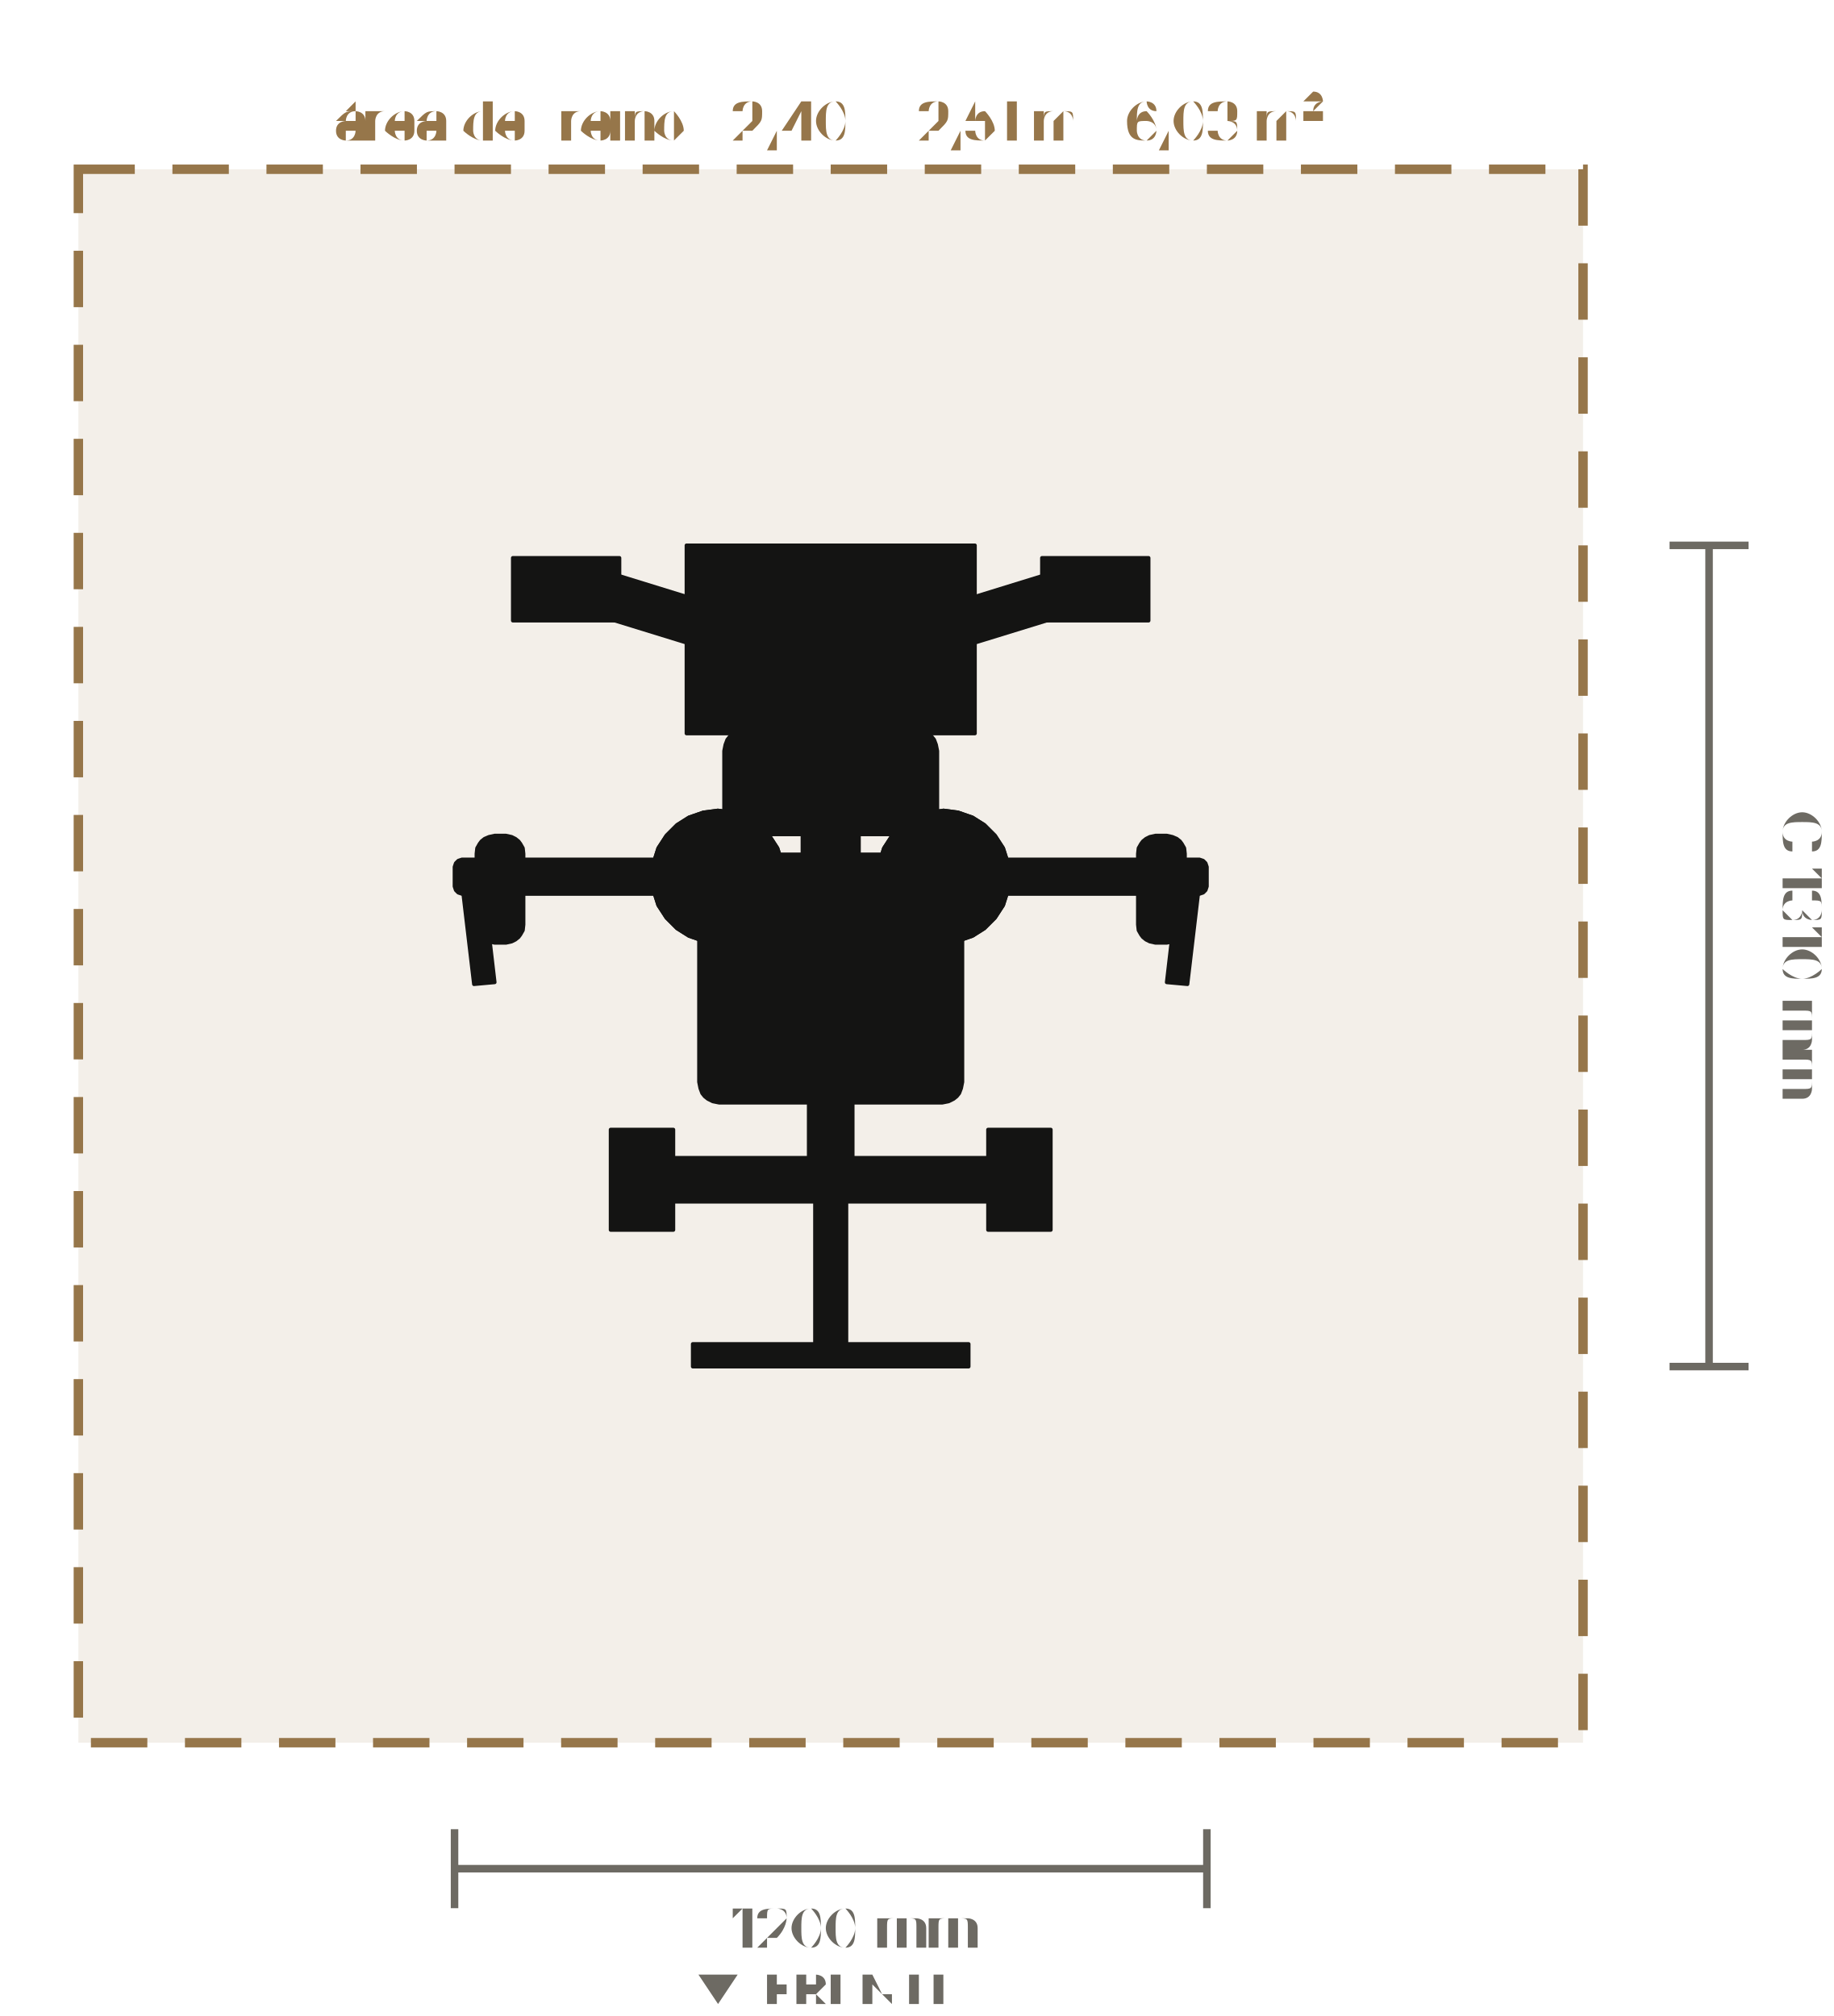
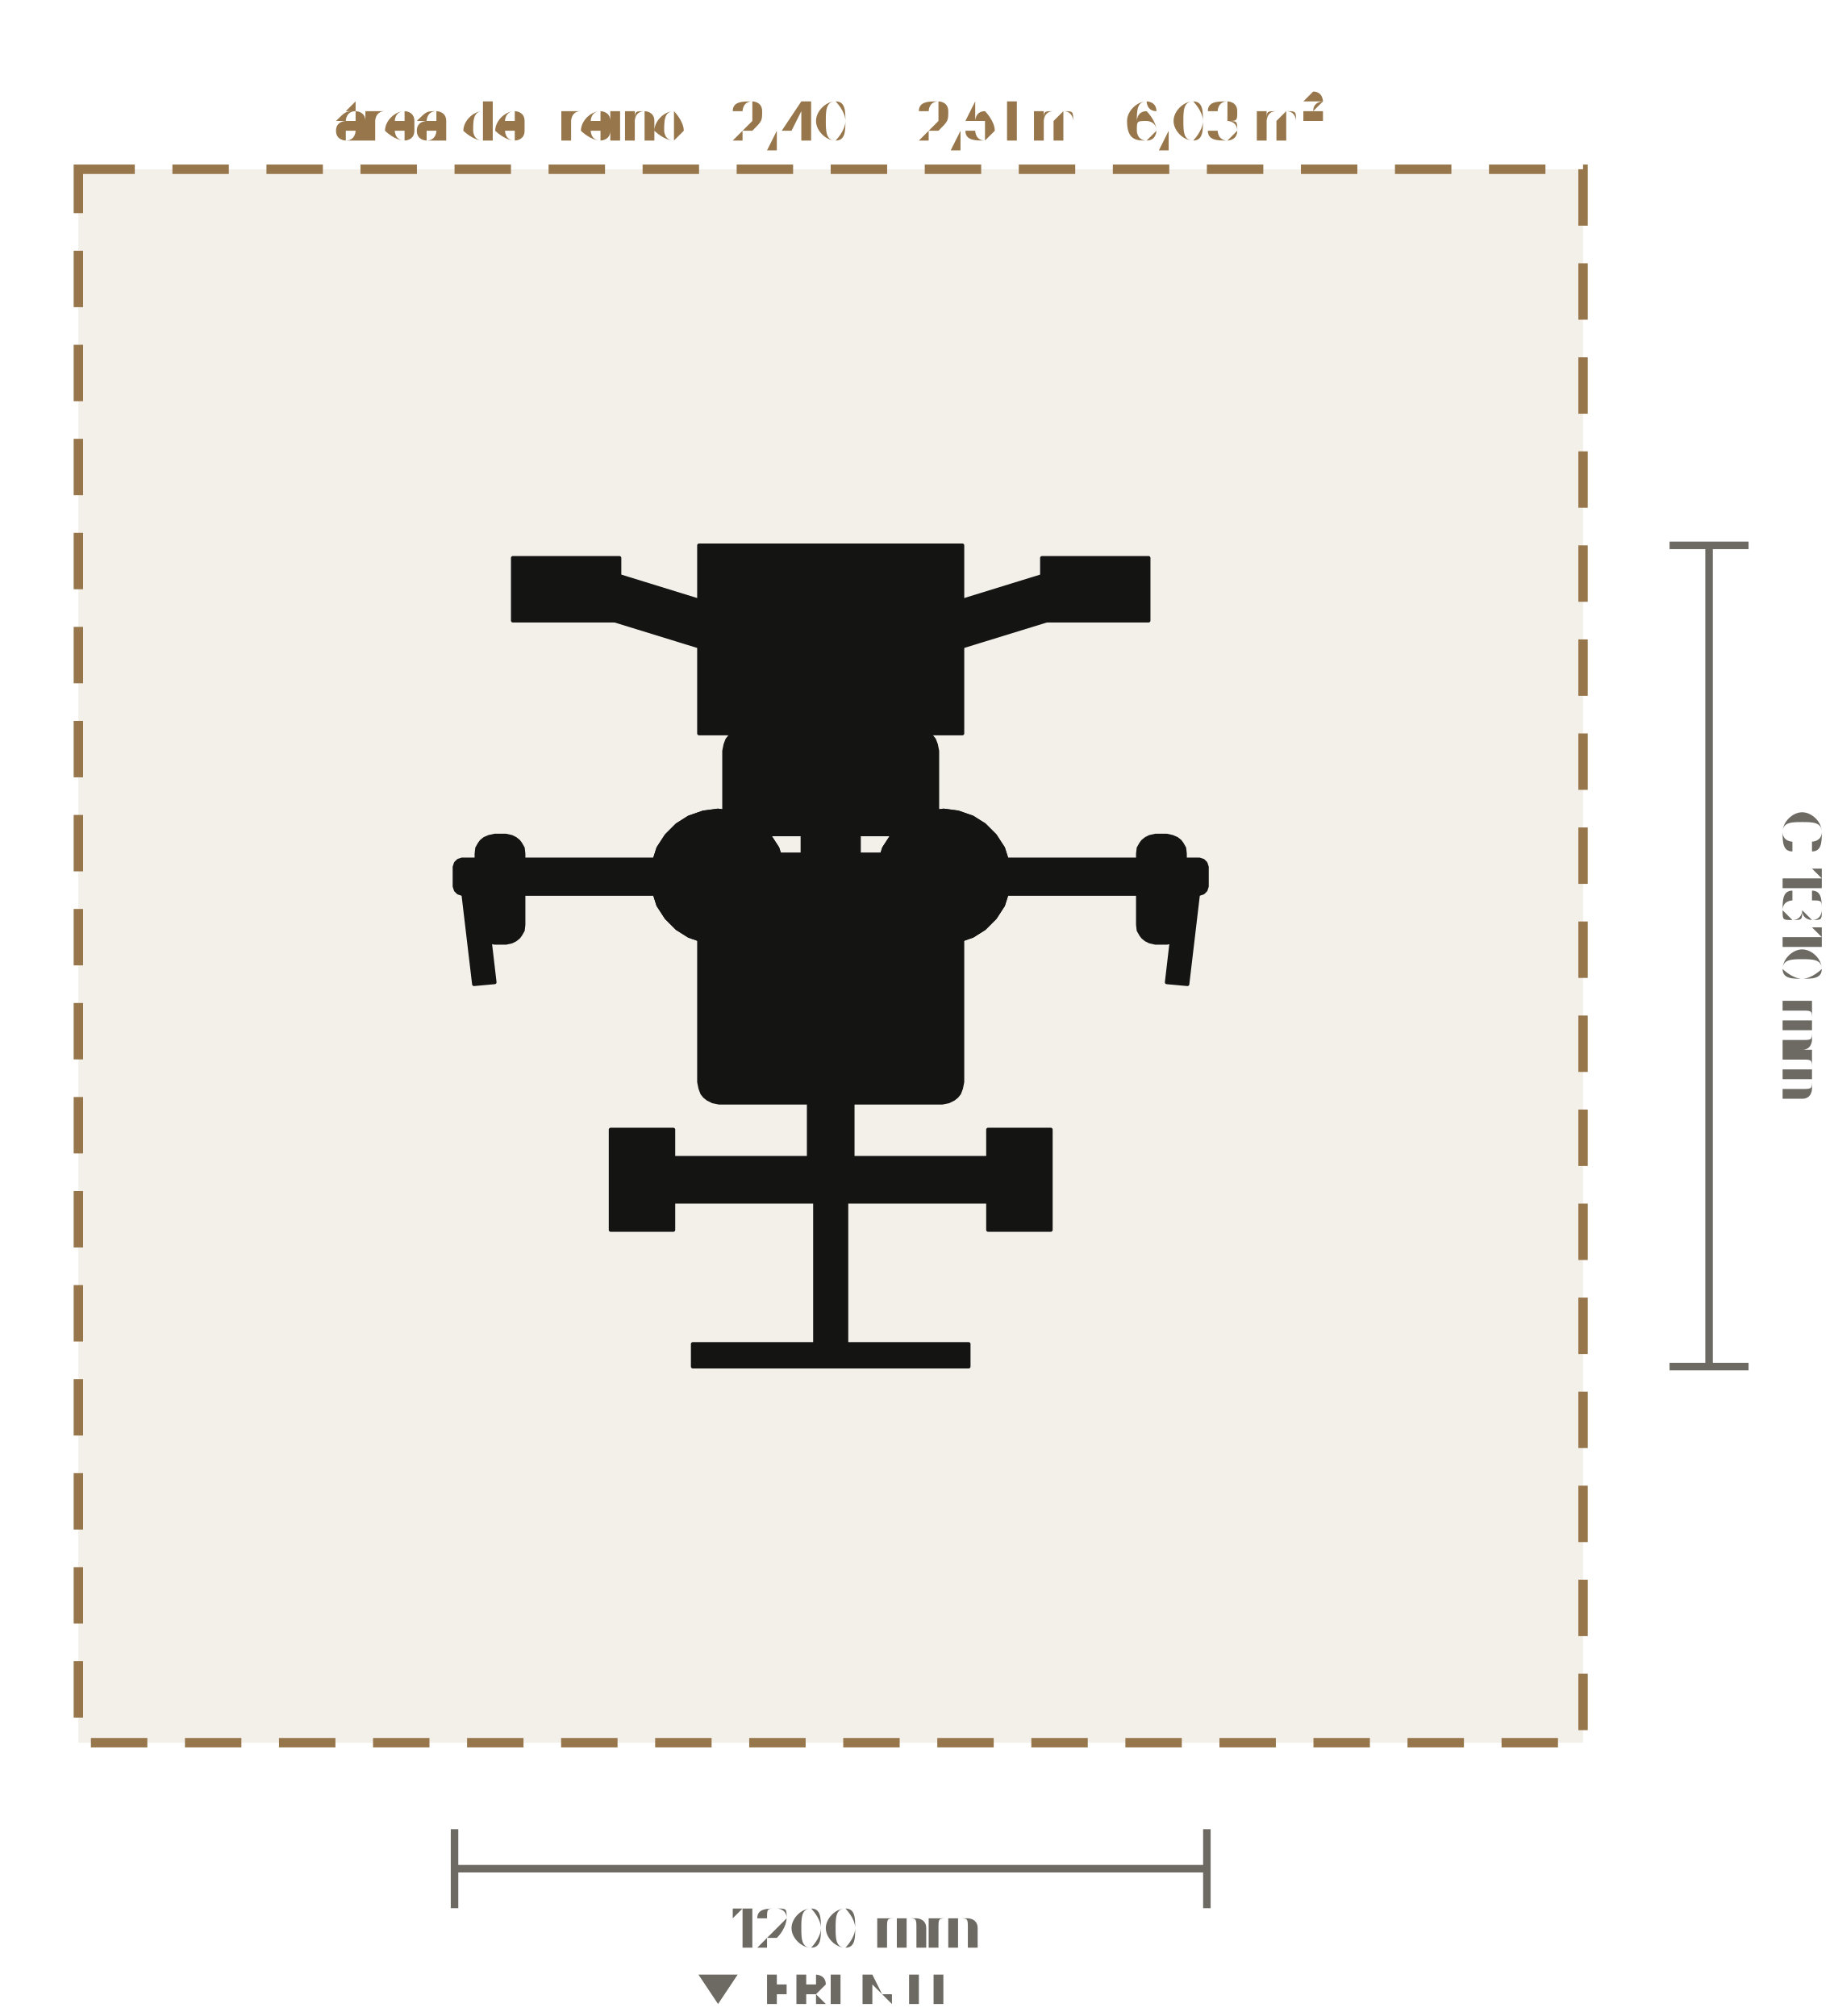
<svg xmlns="http://www.w3.org/2000/svg" viewBox="-1.325 -1.525 2.925 3.216" role="img" aria-label="Planta do Peck Deck (LD-B004): 1200 × 1310 mm, com 60 cm de área de treino em volta" data-equipment="LD-B004" data-unit="m">
  <rect class="eq-zone" x="-1.2" y="-1.255" width="2.4" height="2.51" style="fill:#96764a;fill-opacity:.12;stroke:#96764a;stroke-width:0.015;stroke-dasharray:0.09 0.06" />
  <text class="eq-zone-label" x="0" y="-1.3" style="font-family:Barlow,Inter,Arial,sans-serif;font-size:0.086px;fill:#96764a;text-anchor:middle">área de treino · 2,40 × 2,51 m · 6,03 m²</text>
  <g class="eq-parts">
    <polygon class="eq-part" points="-0.035,-0.505 0.035,-0.505 0.035,0.357 -0.035,0.357" style="fill:#141413;stroke:#141413;stroke-width:0.006;stroke-linejoin:round" />
    <polygon class="eq-part" points="-0.432,-0.562 -0.411,-0.629 0.01,-0.499 -0.01,-0.432" style="fill:#141413;stroke:#141413;stroke-width:0.006;stroke-linejoin:round" />
    <polygon class="eq-part" points="-0.507,-0.635 -0.337,-0.635 -0.337,-0.535 -0.507,-0.535" style="fill:#141413;stroke:#141413;stroke-width:0.006;stroke-linejoin:round" />
    <polygon class="eq-part" points="-0.01,-0.499 0.411,-0.629 0.432,-0.562 0.01,-0.432" style="fill:#141413;stroke:#141413;stroke-width:0.006;stroke-linejoin:round" />
    <polygon class="eq-part" points="0.337,-0.635 0.507,-0.635 0.507,-0.535 0.337,-0.535" style="fill:#141413;stroke:#141413;stroke-width:0.006;stroke-linejoin:round" />
    <polygon class="eq-part" points="-0.301,0.322 0.301,0.322 0.301,0.392 -0.301,0.392" style="fill:#141413;stroke:#141413;stroke-width:0.006;stroke-linejoin:round" />
    <polygon class="eq-part" points="-0.351,0.277 -0.251,0.277 -0.251,0.437 -0.351,0.437" style="fill:#141413;stroke:#141413;stroke-width:0.006;stroke-linejoin:round" />
    <polygon class="eq-part" points="0.251,0.277 0.351,0.277 0.351,0.437 0.251,0.437" style="fill:#141413;stroke:#141413;stroke-width:0.006;stroke-linejoin:round" />
-     <polygon class="eq-part" points="-0.2,-0.625 -0.17,-0.625 -0.17,-0.385 -0.2,-0.385" style="fill:#141413;stroke:#141413;stroke-width:0.006;stroke-linejoin:round" />
-     <polygon class="eq-part" points="0.17,-0.625 0.2,-0.625 0.2,-0.385 0.17,-0.385" style="fill:#141413;stroke:#141413;stroke-width:0.006;stroke-linejoin:round" />
-     <polygon class="eq-part" points="-0.2,-0.625 0.2,-0.625 0.2,-0.385 -0.2,-0.385" style="fill:#141413;stroke:#141413;stroke-width:0.006;stroke-linejoin:round" />
-     <polygon class="eq-part" points="-0.23,-0.655 0.23,-0.655 0.23,-0.355 -0.23,-0.355" style="fill:#141413;stroke:#141413;stroke-width:0.006;stroke-linejoin:round" />
-     <polygon class="eq-part" points="-0.16,-0.625 0.16,-0.625 0.16,-0.611 -0.16,-0.611" style="fill:#141413;stroke:#141413;stroke-width:0.006;stroke-linejoin:round" />
+     <polygon class="eq-part" points="-0.18,-0.625 -0.15,-0.625 -0.15,-0.385 -0.18,-0.385" style="fill:#141413;stroke:#141413;stroke-width:0.006;stroke-linejoin:round" />
+     <polygon class="eq-part" points="0.15,-0.625 0.18,-0.625 0.18,-0.385 0.15,-0.385" style="fill:#141413;stroke:#141413;stroke-width:0.006;stroke-linejoin:round" />
+     <polygon class="eq-part" points="-0.18,-0.625 0.18,-0.625 0.18,-0.385 -0.18,-0.385" style="fill:#141413;stroke:#141413;stroke-width:0.006;stroke-linejoin:round" />
+     <polygon class="eq-part" points="-0.21,-0.655 0.21,-0.655 0.21,-0.355 -0.21,-0.355" style="fill:#141413;stroke:#141413;stroke-width:0.006;stroke-linejoin:round" />
+     <polygon class="eq-part" points="-0.14,-0.625 0.14,-0.625 0.14,-0.611 -0.14,-0.611" style="fill:#141413;stroke:#141413;stroke-width:0.006;stroke-linejoin:round" />
    <polygon class="eq-part" points="-0.105,-0.611 -0.075,-0.611 -0.075,-0.601 -0.105,-0.601" style="fill:#141413;stroke:#141413;stroke-width:0.006;stroke-linejoin:round" />
    <polygon class="eq-part" points="0.075,-0.611 0.105,-0.611 0.105,-0.601 0.075,-0.601" style="fill:#141413;stroke:#141413;stroke-width:0.006;stroke-linejoin:round" />
-     <polygon class="eq-part" points="-0.2,-0.397 0,-0.397 0,-0.385 -0.2,-0.385" style="fill:#141413;stroke:#141413;stroke-width:0.006;stroke-linejoin:round" />
-     <polygon class="eq-part" points="0.07,-0.397 0.2,-0.397 0.2,-0.385 0.07,-0.385" style="fill:#141413;stroke:#141413;stroke-width:0.006;stroke-linejoin:round" />
-     <polygon class="eq-part" points="-0.17,-0.385 -0.03,-0.385 -0.03,-0.381 -0.17,-0.381" style="fill:#141413;stroke:#141413;stroke-width:0.006;stroke-linejoin:round" />
+     <polygon class="eq-part" points="-0.18,-0.397 0.02,-0.397 0.02,-0.385 -0.18,-0.385" style="fill:#141413;stroke:#141413;stroke-width:0.006;stroke-linejoin:round" />
+     <polygon class="eq-part" points="0.09,-0.397 0.18,-0.397 0.18,-0.385 0.09,-0.385" style="fill:#141413;stroke:#141413;stroke-width:0.006;stroke-linejoin:round" />
+     <polygon class="eq-part" points="-0.15,-0.385 -0.01,-0.385 -0.01,-0.381 -0.15,-0.381" style="fill:#141413;stroke:#141413;stroke-width:0.006;stroke-linejoin:round" />
    <polygon class="eq-part" points="-0.09,-0.505 -0.09,-0.508 -0.089,-0.51 -0.087,-0.512 -0.085,-0.514 -0.083,-0.515 -0.08,-0.515 -0.077,-0.515 -0.075,-0.514 -0.073,-0.512 -0.071,-0.51 -0.07,-0.508 -0.07,-0.505 -0.07,-0.503 -0.071,-0.5 -0.073,-0.498 -0.075,-0.496 -0.077,-0.495 -0.08,-0.495 -0.083,-0.495 -0.085,-0.496 -0.087,-0.498 -0.089,-0.5 -0.09,-0.503" style="fill:#141413;stroke:#141413;stroke-width:0.006;stroke-linejoin:round" />
    <polygon class="eq-part" points="0.07,-0.505 0.07,-0.508 0.071,-0.51 0.073,-0.512 0.075,-0.514 0.077,-0.515 0.08,-0.515 0.083,-0.515 0.085,-0.514 0.087,-0.512 0.089,-0.51 0.09,-0.508 0.09,-0.505 0.09,-0.503 0.089,-0.5 0.087,-0.498 0.085,-0.496 0.083,-0.495 0.08,-0.495 0.077,-0.495 0.075,-0.496 0.073,-0.498 0.071,-0.5 0.07,-0.503" style="fill:#141413;stroke:#141413;stroke-width:0.006;stroke-linejoin:round" />
    <polygon class="eq-part" points="-0.13,-0.585 0.13,-0.585 0.13,-0.425 -0.13,-0.425" style="fill:#141413;stroke:#141413;stroke-width:0.006;stroke-linejoin:round" />
    <polygon class="eq-part" points="-0.13,-0.585 0.13,-0.585 0.13,-0.425 -0.13,-0.425" style="fill:#141413;stroke:#141413;stroke-width:0.006;stroke-linejoin:round" />
    <polygon class="eq-part" points="-0.004,-0.505 -0.004,-0.506 -0.004,-0.507 -0.003,-0.508 -0.002,-0.509 -0.001,-0.509 0,-0.509 0.001,-0.509 0.002,-0.509 0.003,-0.508 0.004,-0.507 0.004,-0.506 0.004,-0.505 0.004,-0.504 0.004,-0.503 0.003,-0.502 0.002,-0.502 0.001,-0.501 0,-0.501 -0.001,-0.501 -0.002,-0.502 -0.003,-0.502 -0.004,-0.503 -0.004,-0.504" style="fill:#141413;stroke:#141413;stroke-width:0.006;stroke-linejoin:round" />
    <polygon class="eq-part" points="-0.12,-0.57 0.12,-0.57 0.12,-0.44 -0.12,-0.44" style="fill:#141413;stroke:#141413;stroke-width:0.006;stroke-linejoin:round" />
    <polygon class="eq-part" points="-0.12,-0.57 0.12,-0.57 0.12,-0.44 -0.12,-0.44" style="fill:#141413;stroke:#141413;stroke-width:0.006;stroke-linejoin:round" />
    <polygon class="eq-part" points="-0.12,-0.57 0.12,-0.57 0.12,-0.44 -0.12,-0.44" style="fill:#141413;stroke:#141413;stroke-width:0.006;stroke-linejoin:round" />
    <polygon class="eq-part" points="-0.12,-0.57 0.12,-0.57 0.12,-0.44 -0.12,-0.44" style="fill:#141413;stroke:#141413;stroke-width:0.006;stroke-linejoin:round" />
    <polygon class="eq-part" points="-0.12,-0.57 0.12,-0.57 0.12,-0.44 -0.12,-0.44" style="fill:#141413;stroke:#141413;stroke-width:0.006;stroke-linejoin:round" />
    <polygon class="eq-part" points="-0.12,-0.57 0.12,-0.57 0.12,-0.44 -0.12,-0.44" style="fill:#141413;stroke:#141413;stroke-width:0.006;stroke-linejoin:round" />
    <polygon class="eq-part" points="-0.12,-0.57 0.12,-0.57 0.12,-0.44 -0.12,-0.44" style="fill:#141413;stroke:#141413;stroke-width:0.006;stroke-linejoin:round" />
    <polygon class="eq-part" points="-0.12,-0.57 0.12,-0.57 0.12,-0.44 -0.12,-0.44" style="fill:#141413;stroke:#141413;stroke-width:0.006;stroke-linejoin:round" />
    <polygon class="eq-part" points="-0.12,-0.57 0.12,-0.57 0.12,-0.44 -0.12,-0.44" style="fill:#141413;stroke:#141413;stroke-width:0.006;stroke-linejoin:round" />
    <polygon class="eq-part" points="-0.12,-0.57 0.12,-0.57 0.12,-0.44 -0.12,-0.44" style="fill:#141413;stroke:#141413;stroke-width:0.006;stroke-linejoin:round" />
    <polygon class="eq-part" points="-0.12,-0.57 0.12,-0.57 0.12,-0.44 -0.12,-0.44" style="fill:#141413;stroke:#141413;stroke-width:0.006;stroke-linejoin:round" />
    <polygon class="eq-part" points="-0.12,-0.57 0.12,-0.57 0.12,-0.44 -0.12,-0.44" style="fill:#141413;stroke:#141413;stroke-width:0.006;stroke-linejoin:round" />
    <polygon class="eq-part" points="-0.12,-0.57 0.12,-0.57 0.12,-0.44 -0.12,-0.44" style="fill:#141413;stroke:#141413;stroke-width:0.006;stroke-linejoin:round" />
    <polygon class="eq-part" points="-0.12,-0.57 0.12,-0.57 0.12,-0.44 -0.12,-0.44" style="fill:#141413;stroke:#141413;stroke-width:0.006;stroke-linejoin:round" />
    <polygon class="eq-part" points="-0.12,-0.57 0.12,-0.57 0.12,-0.44 -0.12,-0.44" style="fill:#141413;stroke:#141413;stroke-width:0.006;stroke-linejoin:round" />
    <polygon class="eq-part" points="-0.006,-0.505 -0.006,-0.507 -0.005,-0.508 -0.004,-0.509 -0.003,-0.51 -0.002,-0.511 0,-0.511 0.002,-0.511 0.003,-0.51 0.004,-0.509 0.005,-0.508 0.006,-0.507 0.006,-0.505 0.006,-0.504 0.005,-0.502 0.004,-0.501 0.003,-0.5 0.002,-0.499 0,-0.499 -0.002,-0.499 -0.003,-0.5 -0.004,-0.501 -0.005,-0.502 -0.006,-0.504" style="fill:#141413;stroke:#141413;stroke-width:0.006;stroke-linejoin:round" />
    <polygon class="eq-part" points="-0.006,-0.46 0.006,-0.46 0.006,-0.39 -0.006,-0.39" style="fill:#141413;stroke:#141413;stroke-width:0.006;stroke-linejoin:round" />
-     <polygon class="eq-part" points="-0.17,-0.625 0.17,-0.625 0.17,-0.613 -0.17,-0.613" style="fill:#141413;stroke:#141413;stroke-width:0.006;stroke-linejoin:round" />
+     <polygon class="eq-part" points="-0.15,-0.625 0.15,-0.625 0.15,-0.613 -0.15,-0.613" style="fill:#141413;stroke:#141413;stroke-width:0.006;stroke-linejoin:round" />
    <polygon class="eq-part" points="-0.035,0.021 -0.035,0.018 -0.033,0.015 -0.032,0.012 -0.029,0.01 -0.026,0.009 -0.023,0.009 0.023,0.009 0.026,0.009 0.029,0.01 0.032,0.012 0.033,0.015 0.035,0.018 0.035,0.021 0.035,0.126 0.035,0.129 0.033,0.132 0.032,0.135 0.029,0.137 0.026,0.138 0.023,0.138 -0.023,0.138 -0.026,0.138 -0.029,0.137 -0.032,0.135 -0.033,0.132 -0.035,0.129 -0.035,0.126" style="fill:#141413;stroke:#141413;stroke-width:0.006;stroke-linejoin:round" />
    <polygon class="eq-part" points="0.038,0.038 0.052,0.038 0.052,0.088 0.038,0.088" style="fill:#141413;stroke:#141413;stroke-width:0.006;stroke-linejoin:round" />
    <polygon class="eq-part" points="0.047,0.064 0.047,0.062 0.047,0.06 0.048,0.059 0.048,0.057 0.049,0.057 0.05,0.057 0.13,0.057 0.131,0.057 0.132,0.057 0.132,0.059 0.133,0.06 0.133,0.062 0.133,0.064 0.133,0.065 0.133,0.067 0.132,0.068 0.132,0.07 0.131,0.07 0.13,0.07 0.05,0.07 0.049,0.07 0.048,0.07 0.048,0.068 0.047,0.067 0.047,0.065" style="fill:#141413;stroke:#141413;stroke-width:0.006;stroke-linejoin:round" />
    <polygon class="eq-part" points="-0.21,-0.114 -0.208,-0.124 -0.205,-0.132 -0.201,-0.137 -0.196,-0.141 -0.188,-0.145 -0.178,-0.146 0.178,-0.146 0.188,-0.145 0.196,-0.141 0.201,-0.137 0.205,-0.132 0.208,-0.124 0.21,-0.114 0.21,0.201 0.208,0.211 0.205,0.219 0.201,0.224 0.196,0.228 0.188,0.232 0.178,0.234 -0.178,0.234 -0.188,0.232 -0.196,0.228 -0.201,0.224 -0.205,0.219 -0.208,0.211 -0.21,0.201" style="fill:#141413;stroke:#141413;stroke-width:0.006;stroke-linejoin:round" />
    <polygon class="eq-part" points="-0.17,-0.327 -0.168,-0.337 -0.165,-0.345 -0.161,-0.35 -0.156,-0.354 -0.148,-0.357 -0.138,-0.359 0.138,-0.359 0.148,-0.357 0.156,-0.354 0.161,-0.35 0.165,-0.345 0.168,-0.337 0.17,-0.327 0.17,-0.226 0.168,-0.216 0.165,-0.208 0.161,-0.203 0.156,-0.199 0.148,-0.196 0.138,-0.194 -0.138,-0.194 -0.148,-0.196 -0.156,-0.199 -0.161,-0.203 -0.165,-0.208 -0.168,-0.216 -0.17,-0.226" style="fill:#141413;stroke:#141413;stroke-width:0.006;stroke-linejoin:round" />
    <polygon class="eq-part" points="-0.03,-0.41 -0.028,-0.416 -0.024,-0.421 -0.018,-0.422 0.018,-0.422 0.024,-0.421 0.028,-0.416 0.03,-0.41 0.03,-0.279 0.028,-0.273 0.024,-0.268 0.018,-0.267 -0.018,-0.267 -0.024,-0.268 -0.028,-0.273 -0.03,-0.279" style="fill:#141413;stroke:#141413;stroke-width:0.006;stroke-linejoin:round" />
    <polygon class="eq-part" points="-0.025,-0.405 0.025,-0.405 0.025,-0.356 -0.025,-0.356" style="fill:#141413;stroke:#141413;stroke-width:0.006;stroke-linejoin:round" />
    <polygon class="eq-part" points="-0.045,-0.405 0.045,-0.405 0.045,-0.127 -0.045,-0.127" style="fill:#141413;stroke:#141413;stroke-width:0.006;stroke-linejoin:round" />
    <polygon class="eq-part" points="-0.21,-0.162 0.21,-0.162 0.21,-0.091 -0.21,-0.091" style="fill:#141413;stroke:#141413;stroke-width:0.006;stroke-linejoin:round" />
    <polygon class="eq-part" points="-0.004,-0.505 -0.004,-0.505 -0.004,-0.505 -0.003,-0.506 -0.002,-0.506 -0.001,-0.506 0,-0.506 0.001,-0.506 0.002,-0.506 0.003,-0.506 0.004,-0.505 0.004,-0.505 0.004,-0.505 0.004,-0.127 0.004,-0.126 0.004,-0.126 0.003,-0.126 0.002,-0.126 0.001,-0.126 0,-0.126 -0.001,-0.126 -0.002,-0.126 -0.003,-0.126 -0.004,-0.126 -0.004,-0.126 -0.004,-0.127" style="fill:#141413;stroke:#141413;stroke-width:0.006;stroke-linejoin:round" />
    <polygon class="eq-part" points="-0.285,-0.127 -0.282,-0.15 -0.275,-0.172 -0.262,-0.192 -0.245,-0.209 -0.226,-0.221 -0.203,-0.229 -0.18,-0.232 -0.157,-0.229 -0.134,-0.221 -0.115,-0.209 -0.098,-0.192 -0.085,-0.172 -0.078,-0.15 -0.075,-0.127 -0.078,-0.103 -0.085,-0.081 -0.098,-0.061 -0.115,-0.044 -0.134,-0.032 -0.157,-0.024 -0.18,-0.021 -0.203,-0.024 -0.226,-0.032 -0.245,-0.044 -0.262,-0.061 -0.275,-0.081 -0.282,-0.103" style="fill:#141413;stroke:#141413;stroke-width:0.006;stroke-linejoin:round" />
    <polygon class="eq-part" points="-0.285,-0.127 -0.282,-0.15 -0.275,-0.172 -0.262,-0.192 -0.245,-0.209 -0.226,-0.221 -0.203,-0.229 -0.18,-0.232 -0.157,-0.229 -0.134,-0.221 -0.115,-0.209 -0.098,-0.192 -0.085,-0.172 -0.078,-0.15 -0.075,-0.127 -0.078,-0.103 -0.085,-0.081 -0.098,-0.061 -0.115,-0.044 -0.134,-0.032 -0.157,-0.024 -0.18,-0.021 -0.203,-0.024 -0.226,-0.032 -0.245,-0.044 -0.262,-0.061 -0.275,-0.081 -0.282,-0.103" style="fill:#141413;stroke:#141413;stroke-width:0.006;stroke-linejoin:round" />
    <polygon class="eq-part" points="0.075,-0.127 0.078,-0.15 0.085,-0.172 0.098,-0.192 0.115,-0.209 0.134,-0.221 0.157,-0.229 0.18,-0.232 0.203,-0.229 0.226,-0.221 0.245,-0.209 0.262,-0.192 0.275,-0.172 0.282,-0.15 0.285,-0.127 0.282,-0.103 0.275,-0.081 0.262,-0.061 0.245,-0.044 0.226,-0.032 0.203,-0.024 0.18,-0.021 0.157,-0.024 0.134,-0.032 0.115,-0.044 0.098,-0.061 0.085,-0.081 0.078,-0.103" style="fill:#141413;stroke:#141413;stroke-width:0.006;stroke-linejoin:round" />
    <polygon class="eq-part" points="0.075,-0.127 0.078,-0.15 0.085,-0.172 0.098,-0.192 0.115,-0.209 0.134,-0.221 0.157,-0.229 0.18,-0.232 0.203,-0.229 0.226,-0.221 0.245,-0.209 0.262,-0.192 0.275,-0.172 0.282,-0.15 0.285,-0.127 0.282,-0.103 0.275,-0.081 0.262,-0.061 0.245,-0.044 0.226,-0.032 0.203,-0.024 0.18,-0.021 0.157,-0.024 0.134,-0.032 0.115,-0.044 0.098,-0.061 0.085,-0.081 0.078,-0.103" style="fill:#141413;stroke:#141413;stroke-width:0.006;stroke-linejoin:round" />
    <polygon class="eq-part" points="-0.215,-0.127 -0.214,-0.136 -0.21,-0.144 -0.205,-0.151 -0.198,-0.157 -0.189,-0.16 -0.18,-0.162 -0.171,-0.16 -0.163,-0.157 -0.155,-0.151 -0.15,-0.144 -0.146,-0.136 -0.145,-0.127 -0.146,-0.117 -0.15,-0.109 -0.155,-0.102 -0.163,-0.096 -0.171,-0.093 -0.18,-0.091 -0.189,-0.093 -0.198,-0.096 -0.205,-0.102 -0.21,-0.109 -0.214,-0.117" style="fill:#141413;stroke:#141413;stroke-width:0.006;stroke-linejoin:round" />
    <polygon class="eq-part" points="-0.6,-0.142 -0.598,-0.148 -0.594,-0.152 -0.588,-0.154 -0.18,-0.154 -0.18,-0.099 -0.588,-0.099 -0.594,-0.101 -0.598,-0.105 -0.6,-0.111" style="fill:#141413;stroke:#141413;stroke-width:0.006;stroke-linejoin:round" />
    <polygon class="eq-part" points="-0.565,-0.163 -0.564,-0.172 -0.56,-0.179 -0.557,-0.183 -0.552,-0.187 -0.545,-0.19 -0.536,-0.192 -0.518,-0.192 -0.509,-0.19 -0.503,-0.187 -0.498,-0.183 -0.495,-0.179 -0.491,-0.172 -0.49,-0.163 -0.49,-0.05 -0.491,-0.041 -0.495,-0.034 -0.498,-0.03 -0.503,-0.026 -0.509,-0.023 -0.518,-0.021 -0.536,-0.021 -0.545,-0.023 -0.552,-0.026 -0.557,-0.03 -0.56,-0.034 -0.564,-0.041 -0.565,-0.05" style="fill:#141413;stroke:#141413;stroke-width:0.006;stroke-linejoin:round" />
    <polygon class="eq-part" points="-0.589,-0.124 -0.556,-0.129 -0.536,0.042 -0.569,0.045" style="fill:#141413;stroke:#141413;stroke-width:0.006;stroke-linejoin:round" />
    <polygon class="eq-part" points="0.145,-0.127 0.146,-0.136 0.15,-0.144 0.155,-0.151 0.163,-0.157 0.171,-0.16 0.18,-0.162 0.189,-0.16 0.198,-0.157 0.205,-0.151 0.21,-0.144 0.214,-0.136 0.215,-0.127 0.214,-0.117 0.21,-0.109 0.205,-0.102 0.198,-0.096 0.189,-0.093 0.18,-0.091 0.171,-0.093 0.163,-0.096 0.155,-0.102 0.15,-0.109 0.146,-0.117" style="fill:#141413;stroke:#141413;stroke-width:0.006;stroke-linejoin:round" />
    <polygon class="eq-part" points="0.18,-0.154 0.588,-0.154 0.594,-0.152 0.598,-0.148 0.6,-0.142 0.6,-0.111 0.598,-0.105 0.594,-0.101 0.588,-0.099 0.18,-0.099" style="fill:#141413;stroke:#141413;stroke-width:0.006;stroke-linejoin:round" />
    <polygon class="eq-part" points="0.49,-0.163 0.491,-0.172 0.495,-0.179 0.498,-0.183 0.503,-0.187 0.509,-0.19 0.518,-0.192 0.536,-0.192 0.545,-0.19 0.552,-0.187 0.557,-0.183 0.56,-0.179 0.564,-0.172 0.565,-0.163 0.565,-0.05 0.564,-0.041 0.56,-0.034 0.557,-0.03 0.552,-0.026 0.545,-0.023 0.536,-0.021 0.518,-0.021 0.509,-0.023 0.503,-0.026 0.498,-0.03 0.495,-0.034 0.491,-0.041 0.49,-0.05" style="fill:#141413;stroke:#141413;stroke-width:0.006;stroke-linejoin:round" />
    <polygon class="eq-part" points="0.536,0.042 0.556,-0.129 0.589,-0.124 0.569,0.045" style="fill:#141413;stroke:#141413;stroke-width:0.006;stroke-linejoin:round" />
    <polygon class="eq-part" points="-0.025,0.251 -0.023,0.248 -0.019,0.246 -0.013,0.246 0.013,0.246 0.019,0.246 0.023,0.248 0.025,0.251 0.025,0.64 0.023,0.642 0.019,0.643 0.013,0.643 -0.013,0.643 -0.019,0.643 -0.023,0.642 -0.025,0.64" style="fill:#141413;stroke:#141413;stroke-width:0.006;stroke-linejoin:round" />
    <polygon class="eq-part" points="-0.22,0.619 0.22,0.619 0.22,0.655 -0.22,0.655" style="fill:#141413;stroke:#141413;stroke-width:0.006;stroke-linejoin:round" />
  </g>
  <line class="eq-dim" x1="-0.6" y1="1.456" x2="0.6" y2="1.456" style="stroke:#6d6a63;stroke-width:0.012" />
  <line class="eq-dim" x1="-0.6" y1="1.393" x2="-0.6" y2="1.519" style="stroke:#6d6a63;stroke-width:0.012" />
  <line class="eq-dim" x1="0.6" y1="1.393" x2="0.6" y2="1.519" style="stroke:#6d6a63;stroke-width:0.012" />
  <text class="eq-text" x="0" y="1.583" style="font-family:Barlow,Inter,Arial,sans-serif;font-size:0.09px;fill:#6d6a63;text-anchor:middle">L 1200 mm</text>
  <line class="eq-dim" x1="1.401" y1="-0.655" x2="1.401" y2="0.655" style="stroke:#6d6a63;stroke-width:0.012" />
  <line class="eq-dim" x1="1.338" y1="-0.655" x2="1.464" y2="-0.655" style="stroke:#6d6a63;stroke-width:0.012" />
  <line class="eq-dim" x1="1.338" y1="0.655" x2="1.464" y2="0.655" style="stroke:#6d6a63;stroke-width:0.012" />
  <text class="eq-text" x="1.518" y="0" transform="rotate(90 1.5183 0)" style="font-family:Barlow,Inter,Arial,sans-serif;font-size:0.09px;fill:#6d6a63;text-anchor:middle">C 1310 mm</text>
  <text class="eq-text" x="0" y="1.673" style="font-family:Barlow,Inter,Arial,sans-serif;font-size:0.09px;fill:#6d6a63;text-anchor:middle;font-size:0.072px;letter-spacing:.1em">▼ FRENTE</text>
</svg>
